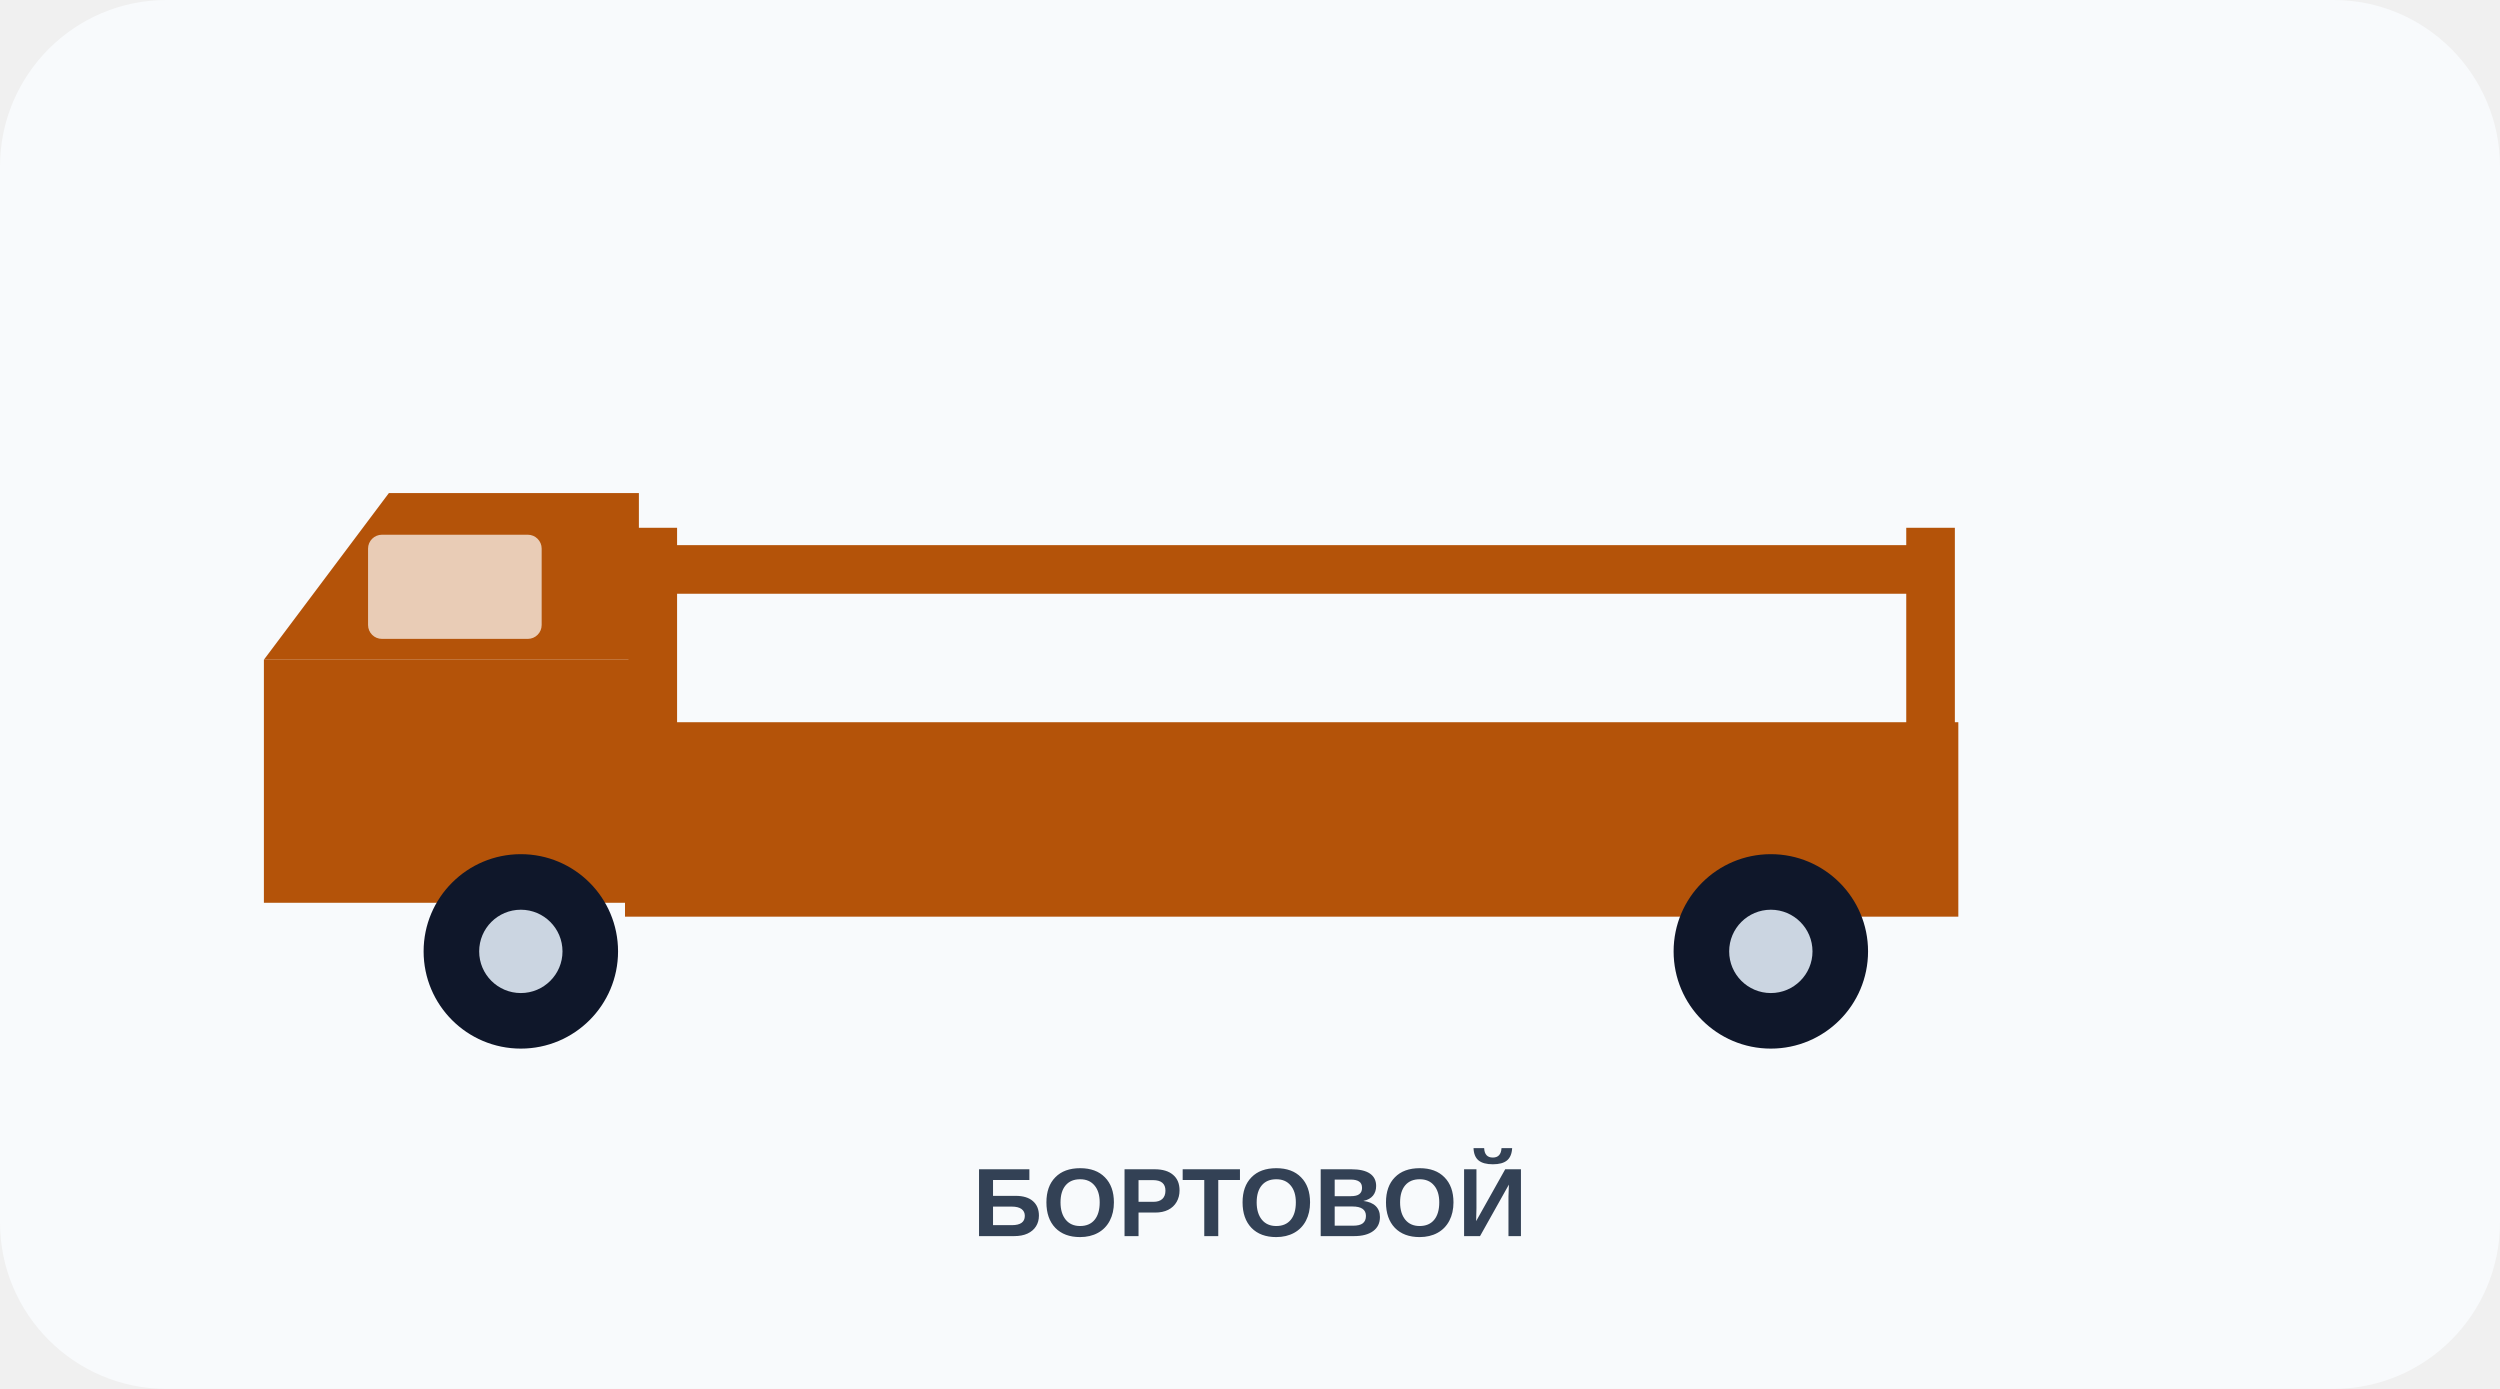
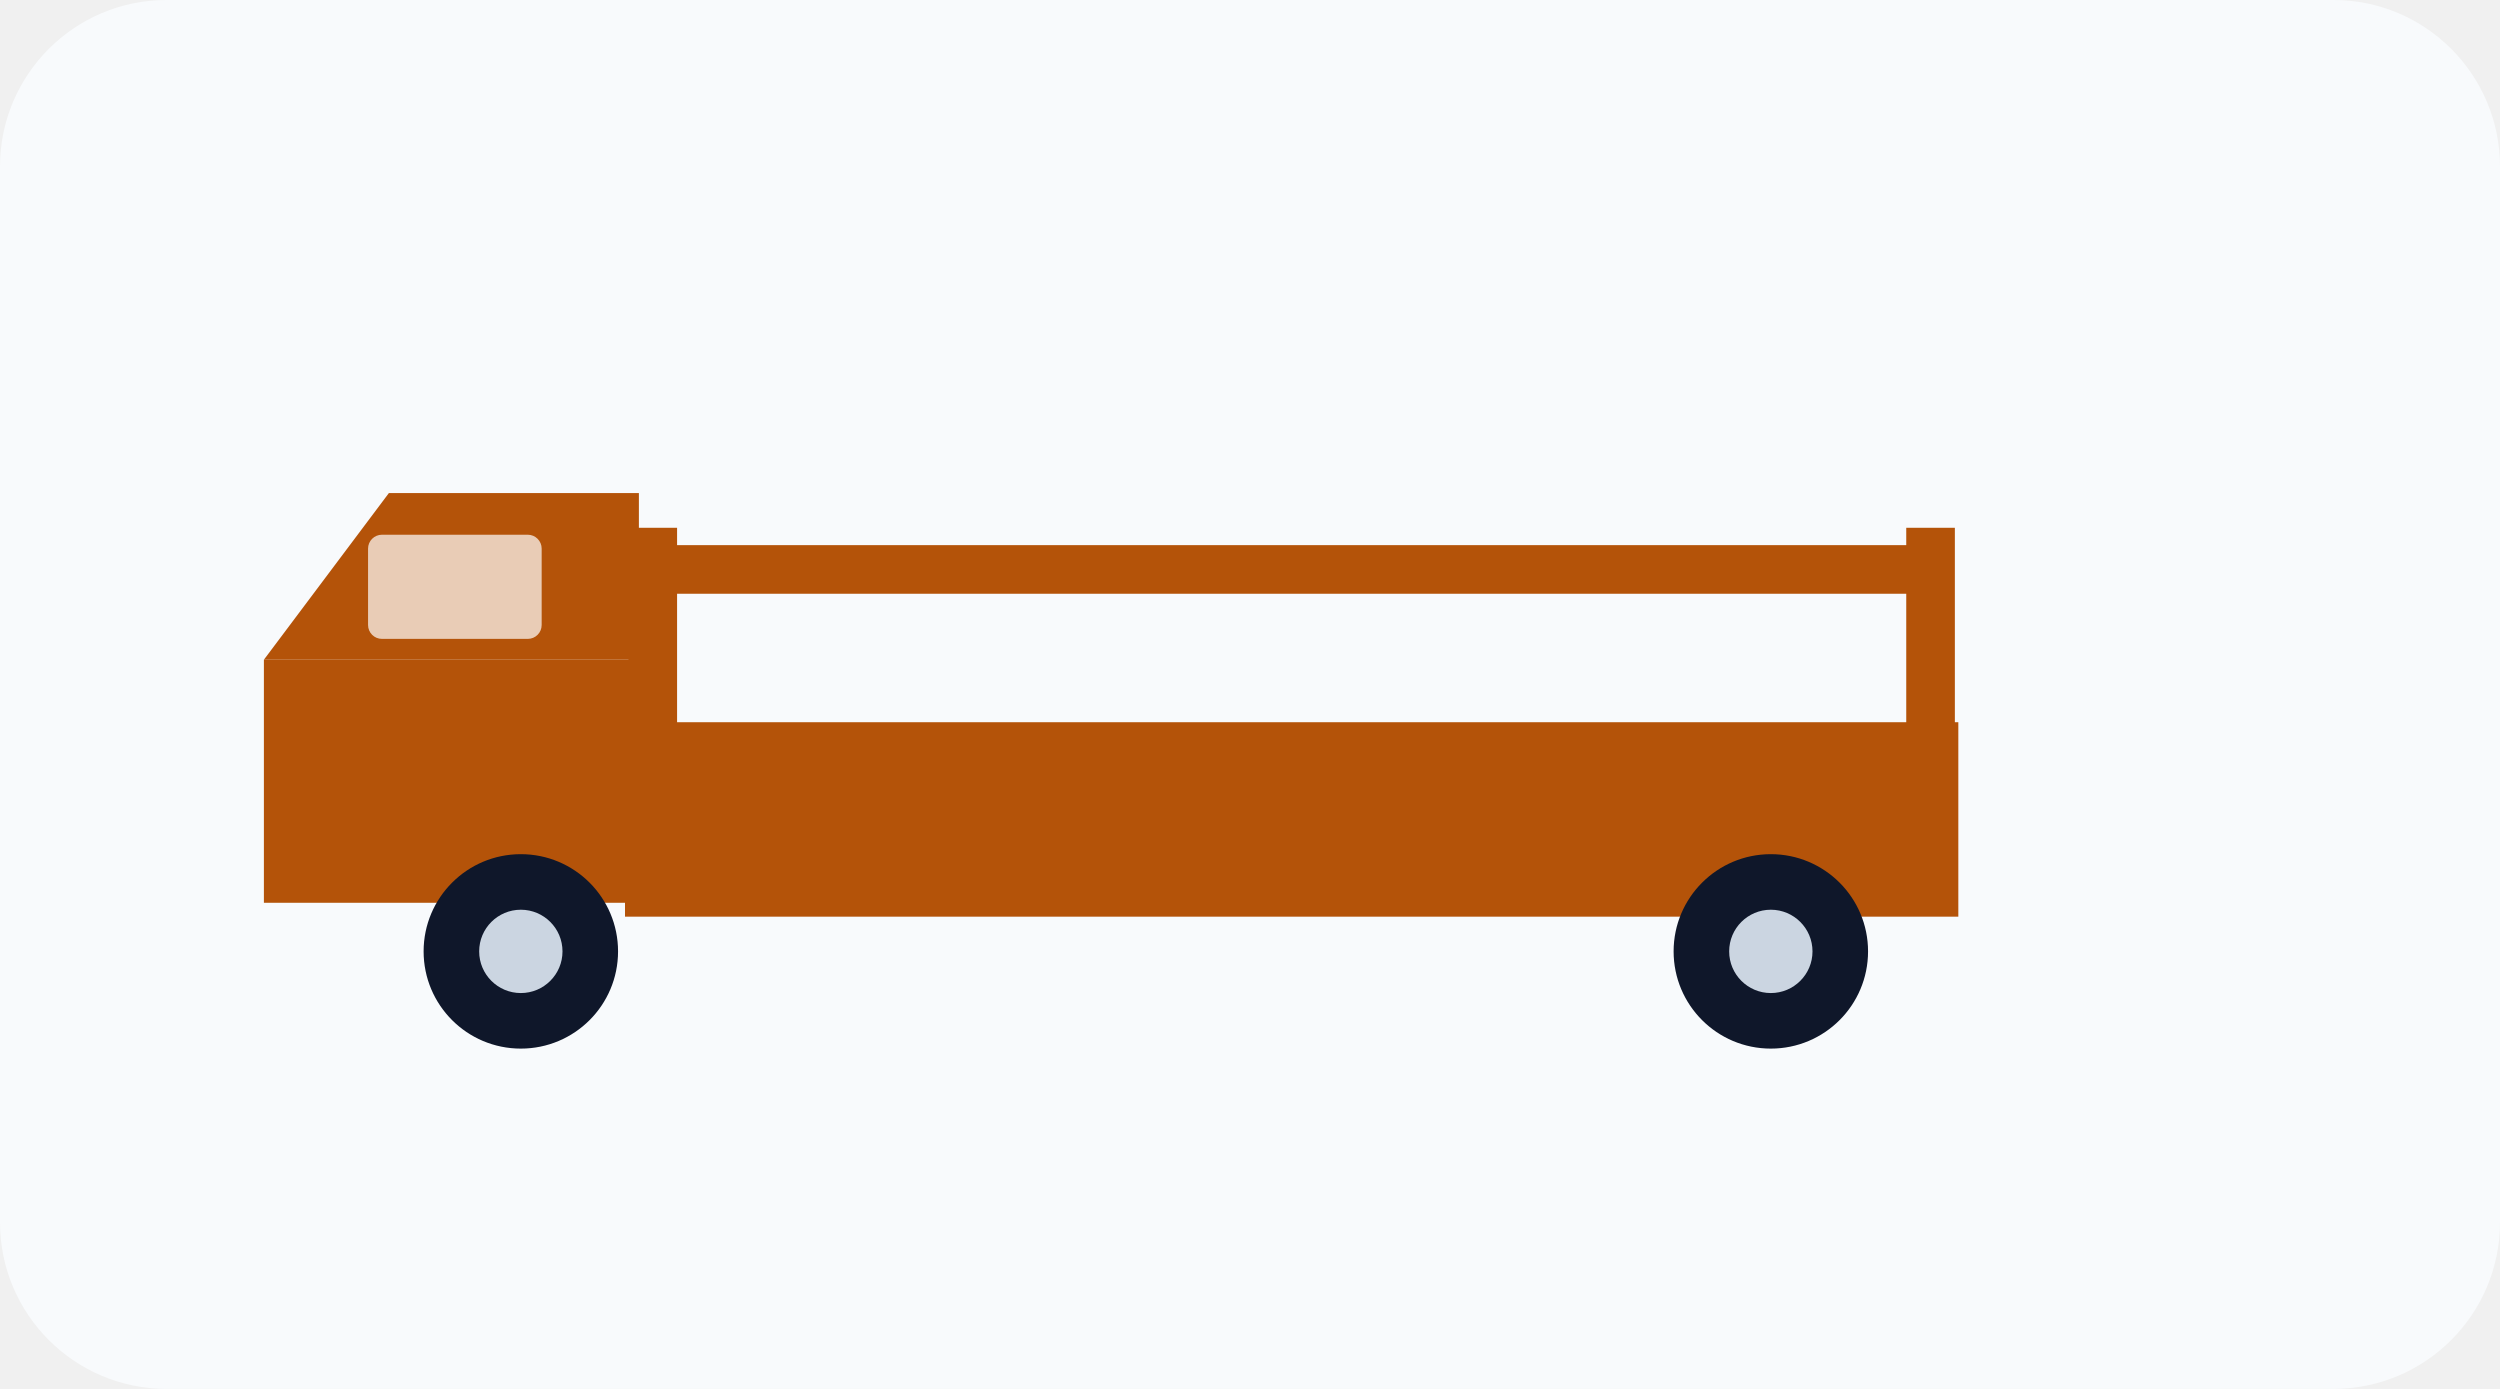
- <svg xmlns="http://www.w3.org/2000/svg" viewBox="0 0 360 200" role="img" aria-label="БОРТОВОЙ">
+ <svg xmlns="http://www.w3.org/2000/svg" viewBox="0 0 360 200">
  <rect width="360" height="200" rx="24" fill="#f8fafc" />
  <g fill="#b45309" color="#b45309">
    <path d="M90 104h192v28H90z" />
    <path d="M94 76v30M278 76v30M94 82h184" fill="none" stroke="currentColor" stroke-width="7" />
    <path d="M38 95h54v35H38z" />
    <path d="M38 95l18-24h36v24z" />
    <rect x="53" y="77" width="25" height="15" rx="2" fill="white" opacity=".7" />
    <circle cx="75" cy="137" r="14" fill="#0f172a" />
    <circle cx="75" cy="137" r="6" fill="#cbd5e1" />
    <circle cx="255" cy="137" r="14" fill="#0f172a" />
    <circle cx="255" cy="137" r="6" fill="#cbd5e1" />
  </g>
-   <text x="180" y="178" text-anchor="middle" font-family="Arial, sans-serif" font-size="14" font-weight="700" fill="#334155">БОРТОВОЙ</text>
</svg>
